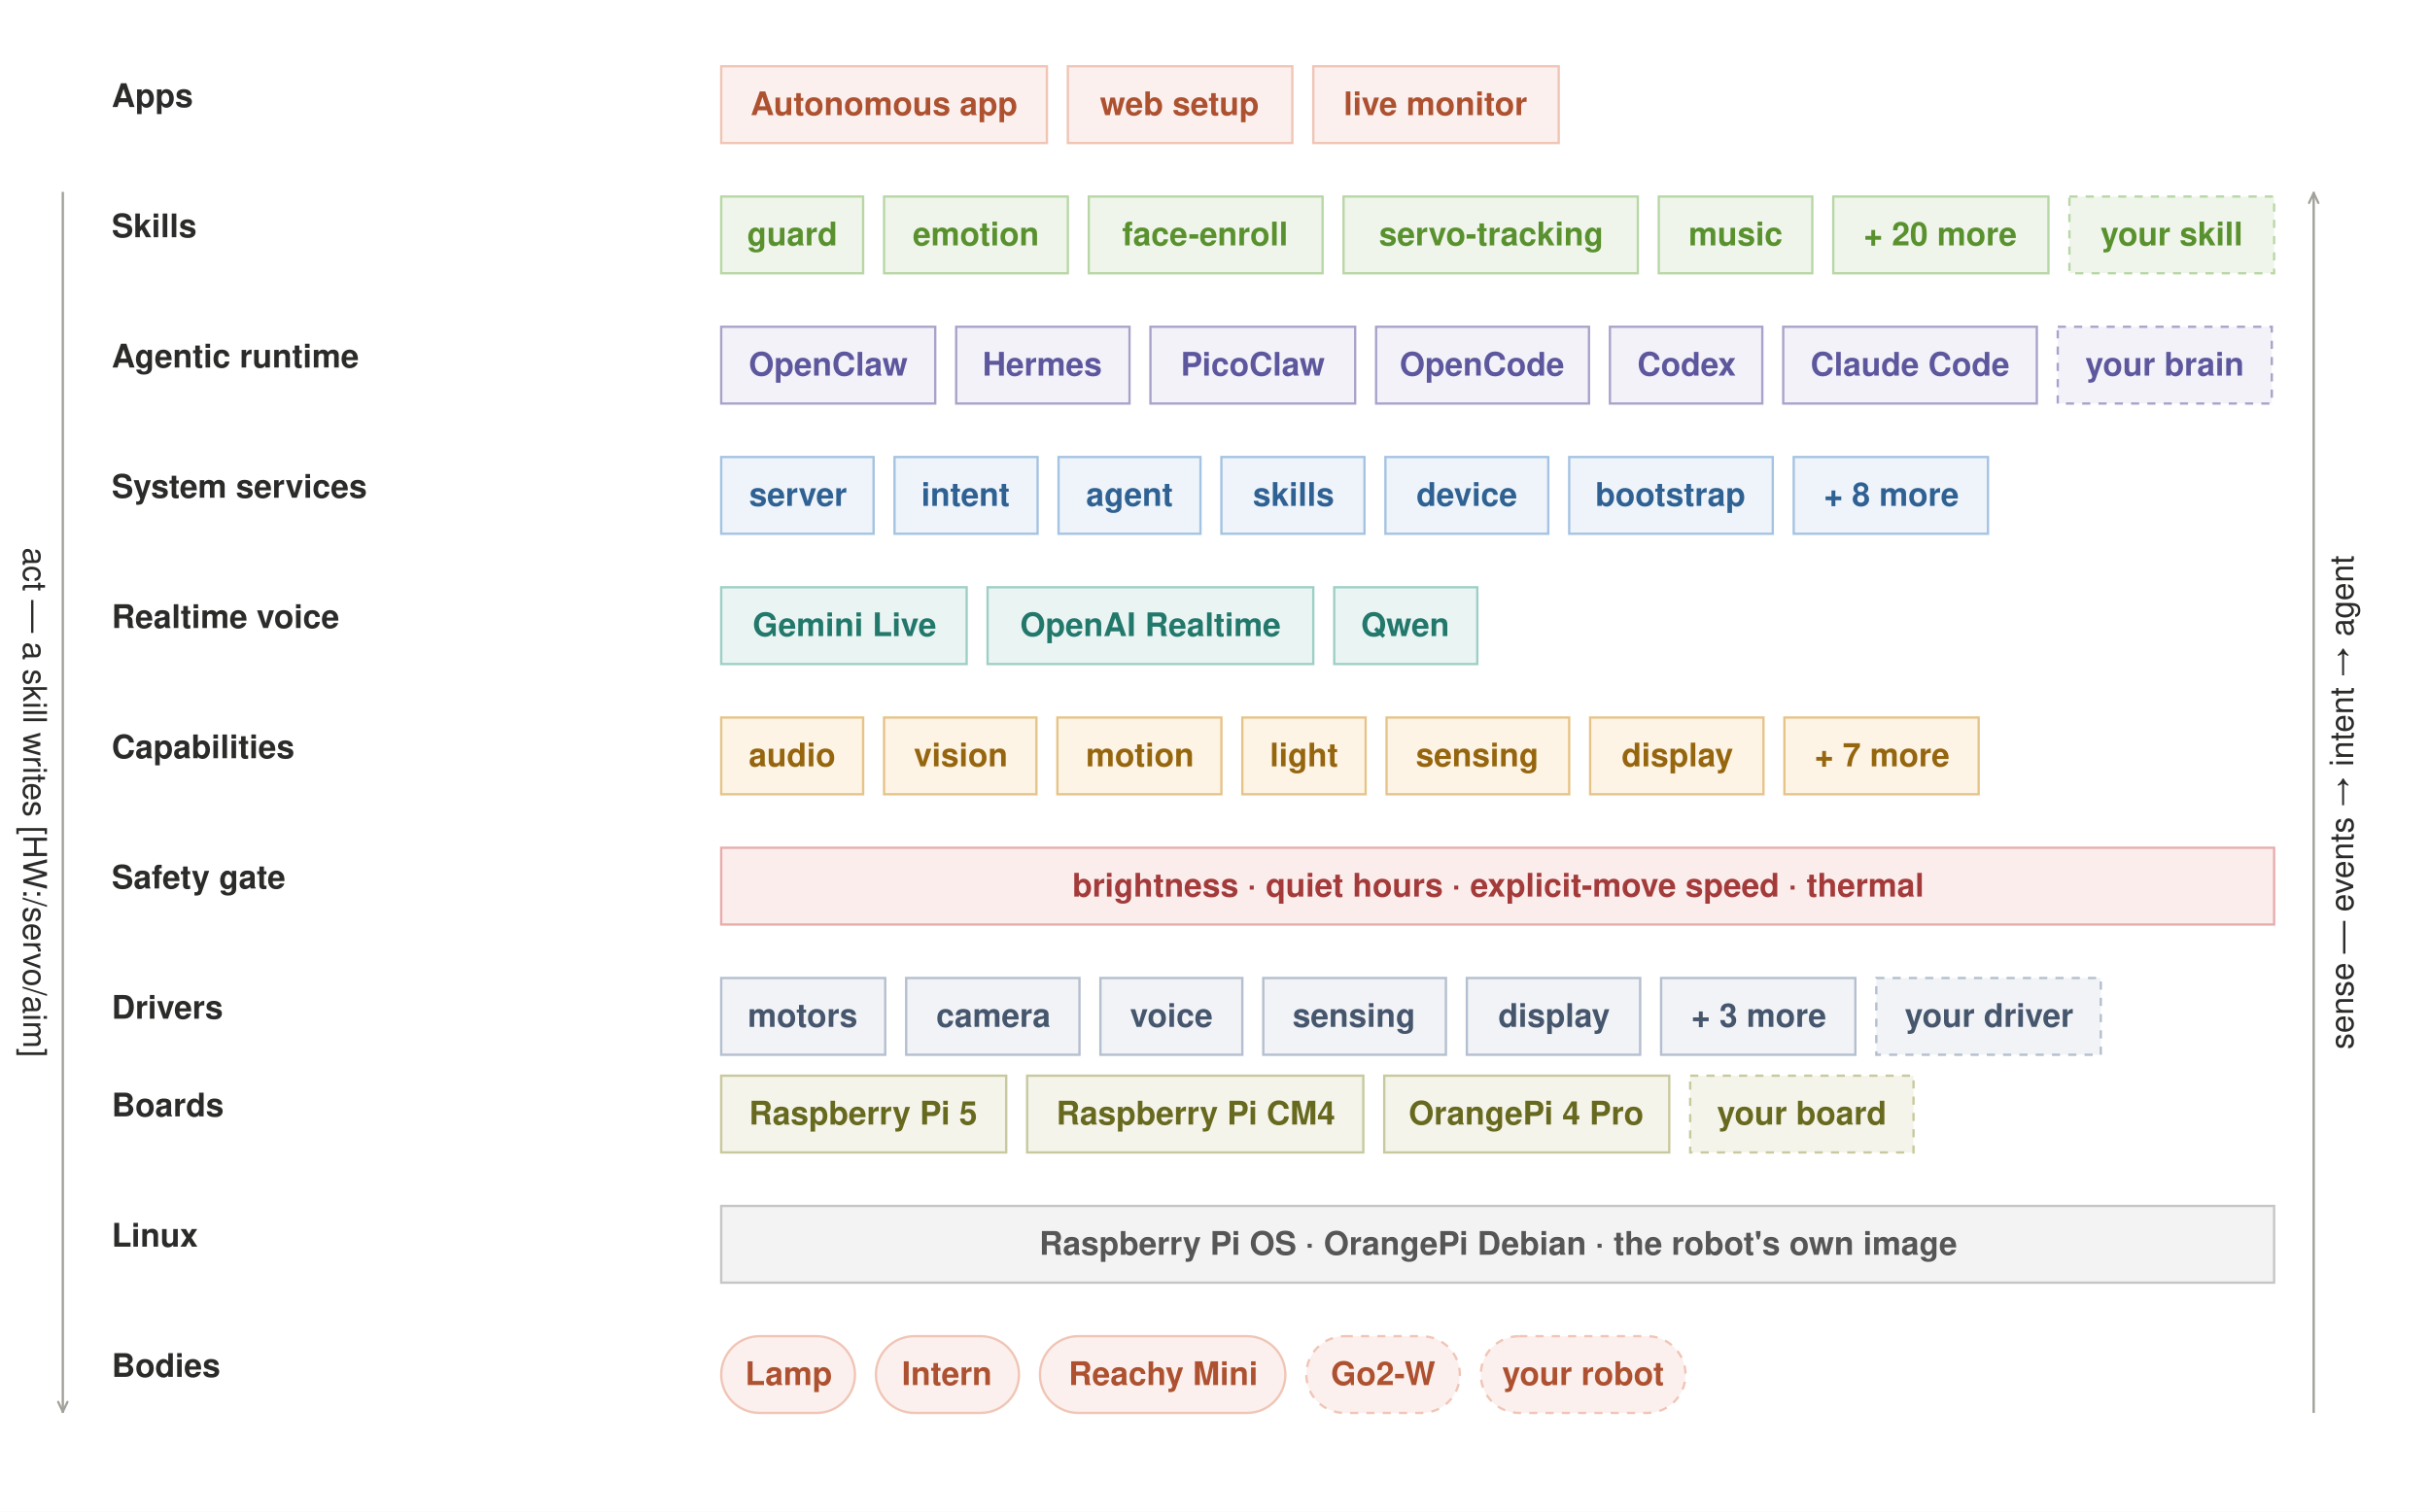
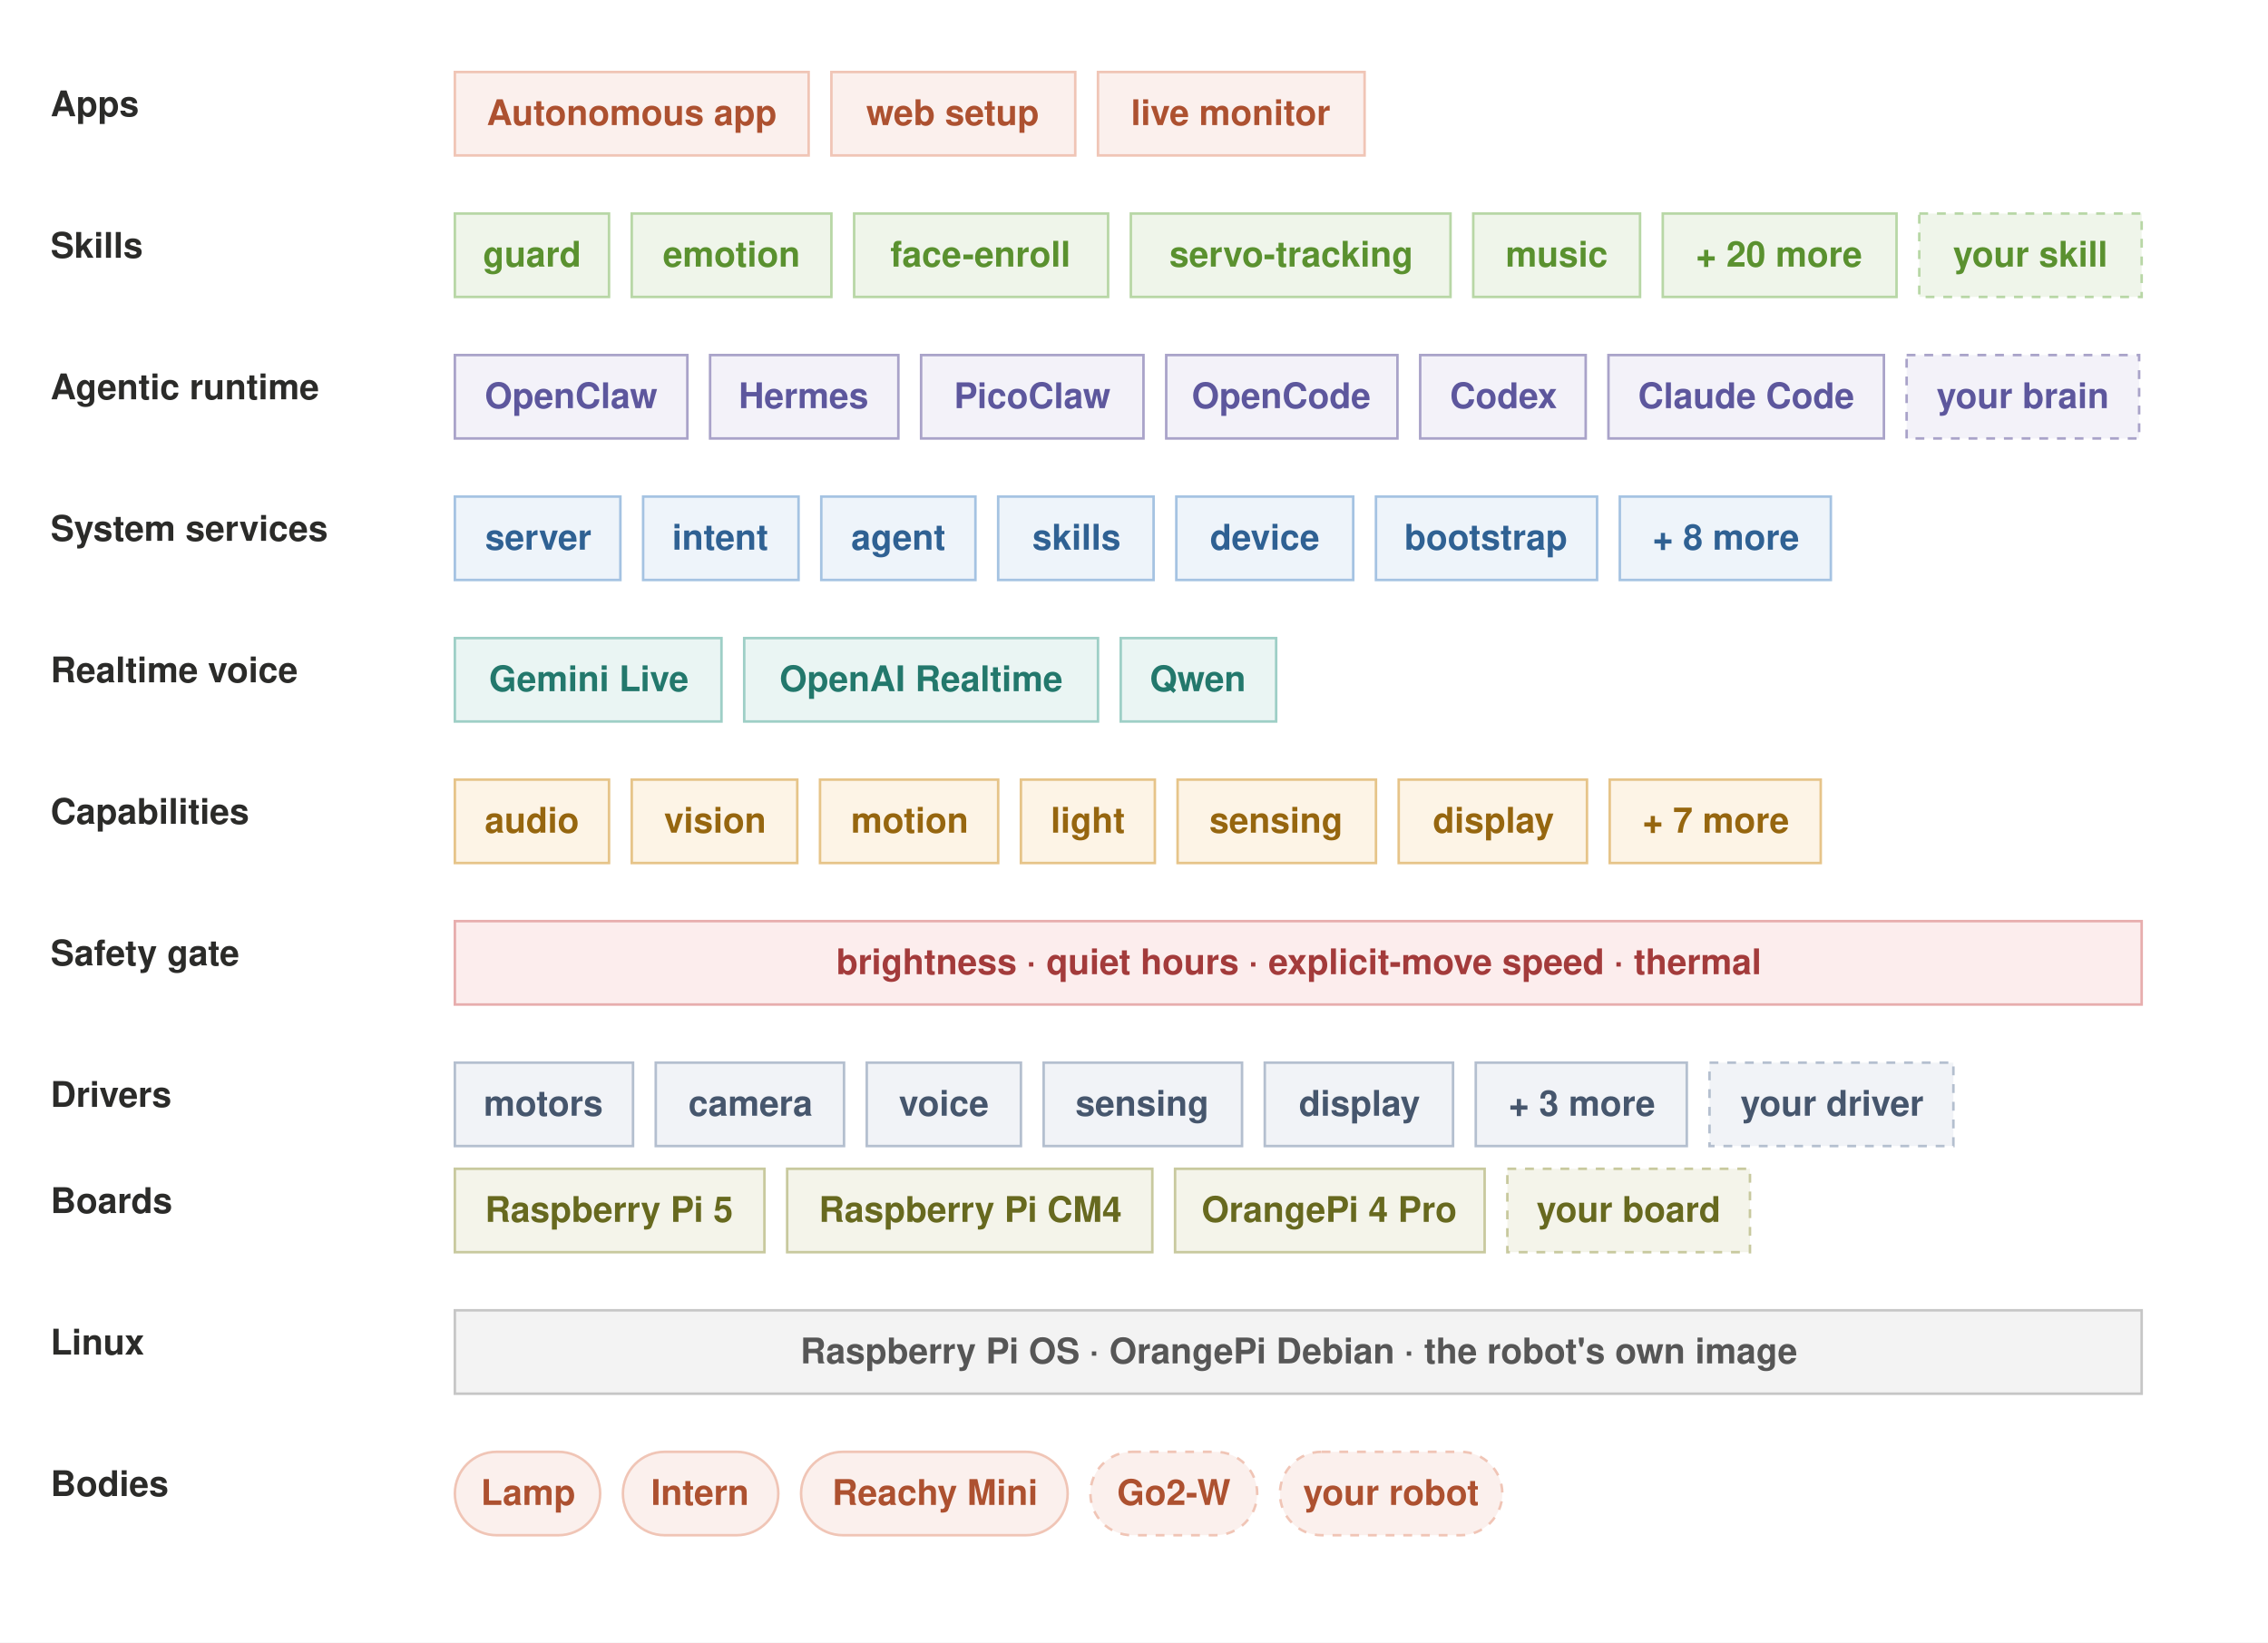
- <svg xmlns="http://www.w3.org/2000/svg" viewBox="0 0 2089 1300" font-family="Avenir Next, Nunito, Segoe UI, Helvetica, Arial, sans-serif">
+ <svg xmlns="http://www.w3.org/2000/svg" viewBox="0 0 1795 1300" font-family="Avenir Next, Nunito, Segoe UI, Helvetica, Arial, sans-serif">
  <defs>
    <marker id="ha" markerWidth="14" markerHeight="14" refX="11" refY="5" orient="auto" markerUnits="userSpaceOnUse">
      <path d="M1.5 1 L10 5 L1.5 9" fill="none" stroke="#a1a099" stroke-width="1.9" stroke-linecap="round" stroke-linejoin="round" />
    </marker>
    <marker id="Ha" markerWidth="19" markerHeight="19" refX="13" refY="6.5" orient="auto" markerUnits="userSpaceOnUse">
      <path d="M2 1.5 L12.5 6.5 L2 11.5" fill="none" stroke="#a1a099" stroke-width="3" stroke-linecap="round" stroke-linejoin="round" />
    </marker>
    <marker id="hg" markerWidth="14" markerHeight="14" refX="11" refY="5" orient="auto" markerUnits="userSpaceOnUse">
      <path d="M1.5 1 L10 5 L1.5 9" fill="none" stroke="#5a912f" stroke-width="1.9" stroke-linecap="round" stroke-linejoin="round" />
    </marker>
    <marker id="Hg" markerWidth="19" markerHeight="19" refX="13" refY="6.5" orient="auto" markerUnits="userSpaceOnUse">
      <path d="M2 1.5 L12.5 6.5 L2 11.5" fill="none" stroke="#5a912f" stroke-width="3" stroke-linecap="round" stroke-linejoin="round" />
    </marker>
    <marker id="hp" markerWidth="14" markerHeight="14" refX="11" refY="5" orient="auto" markerUnits="userSpaceOnUse">
      <path d="M1.5 1 L10 5 L1.5 9" fill="none" stroke="#5d579d" stroke-width="1.9" stroke-linecap="round" stroke-linejoin="round" />
    </marker>
    <marker id="Hp" markerWidth="19" markerHeight="19" refX="13" refY="6.5" orient="auto" markerUnits="userSpaceOnUse">
      <path d="M2 1.5 L12.5 6.5 L2 11.5" fill="none" stroke="#5d579d" stroke-width="3" stroke-linecap="round" stroke-linejoin="round" />
    </marker>
    <marker id="hc" markerWidth="14" markerHeight="14" refX="11" refY="5" orient="auto" markerUnits="userSpaceOnUse">
      <path d="M1.5 1 L10 5 L1.5 9" fill="none" stroke="#ad5130" stroke-width="1.9" stroke-linecap="round" stroke-linejoin="round" />
    </marker>
    <marker id="Hc" markerWidth="19" markerHeight="19" refX="13" refY="6.5" orient="auto" markerUnits="userSpaceOnUse">
      <path d="M2 1.5 L12.5 6.5 L2 11.5" fill="none" stroke="#ad5130" stroke-width="3" stroke-linecap="round" stroke-linejoin="round" />
    </marker>
    <marker id="hk" markerWidth="14" markerHeight="14" refX="11" refY="5" orient="auto" markerUnits="userSpaceOnUse">
      <path d="M1.5 1 L10 5 L1.5 9" fill="none" stroke="#2b2b29" stroke-width="1.9" stroke-linecap="round" stroke-linejoin="round" />
    </marker>
    <marker id="Hk" markerWidth="19" markerHeight="19" refX="13" refY="6.5" orient="auto" markerUnits="userSpaceOnUse">
      <path d="M2 1.5 L12.5 6.5 L2 11.5" fill="none" stroke="#2b2b29" stroke-width="3" stroke-linecap="round" stroke-linejoin="round" />
    </marker>
  </defs>
-   <rect width="2089" height="1300" fill="#fff" />
-   <text x="96" y="92" fill="#2b2b29" font-size="28" font-weight="600">Apps</text>
-   <rect x="620" y="57" width="280" height="66" fill="#fbf0ed" stroke="#f0c5b6" stroke-width="2" />
-   <text x="760" y="99" text-anchor="middle" fill="#ad5130" font-size="28" font-weight="600">Autonomous app</text>
-   <rect x="918" y="57" width="193" height="66" fill="#fbf0ed" stroke="#f0c5b6" stroke-width="2" />
-   <text x="1014" y="99" text-anchor="middle" fill="#ad5130" font-size="28" font-weight="600">web setup</text>
-   <rect x="1129" y="57" width="211" height="66" fill="#fbf0ed" stroke="#f0c5b6" stroke-width="2" />
-   <text x="1234" y="99" text-anchor="middle" fill="#ad5130" font-size="28" font-weight="600">live monitor</text>
-   <text x="96" y="204" fill="#2b2b29" font-size="28" font-weight="600">Skills</text>
-   <rect x="620" y="169" width="122" height="66" fill="#eff5ea" stroke="#b8d7a6" stroke-width="2" />
-   <text x="681" y="211" text-anchor="middle" fill="#5a912f" font-size="28" font-weight="600">guard</text>
-   <rect x="760" y="169" width="158" height="66" fill="#eff5ea" stroke="#b8d7a6" stroke-width="2" />
-   <text x="839" y="211" text-anchor="middle" fill="#5a912f" font-size="28" font-weight="600">emotion</text>
-   <rect x="936" y="169" width="201" height="66" fill="#eff5ea" stroke="#b8d7a6" stroke-width="2" />
-   <text x="1036" y="211" text-anchor="middle" fill="#5a912f" font-size="28" font-weight="600">face-enroll</text>
-   <rect x="1155" y="169" width="253" height="66" fill="#eff5ea" stroke="#b8d7a6" stroke-width="2" />
-   <text x="1282" y="211" text-anchor="middle" fill="#5a912f" font-size="28" font-weight="600">servo-tracking</text>
-   <rect x="1426" y="169" width="132" height="66" fill="#eff5ea" stroke="#b8d7a6" stroke-width="2" />
-   <text x="1492" y="211" text-anchor="middle" fill="#5a912f" font-size="28" font-weight="600">music</text>
-   <rect x="1576" y="169" width="185" height="66" fill="#eff5ea" stroke="#b8d7a6" stroke-width="2" />
-   <text x="1668" y="211" text-anchor="middle" fill="#5a912f" font-size="28" font-weight="600">+ 20 more</text>
-   <rect x="1779" y="169" width="176" height="66" fill="#eff5ea" stroke="#b8d7a6" stroke-width="2" stroke-dasharray="7 7" />
-   <text x="1867" y="211" text-anchor="middle" fill="#5a912f" font-size="28" font-weight="600">your skill</text>
-   <text x="96" y="316" fill="#2b2b29" font-size="28" font-weight="600">Agentic runtime</text>
-   <rect x="620" y="281" width="184" height="66" fill="#f3f2f9" stroke="#a9a3c9" stroke-width="2" />
-   <text x="712" y="323" text-anchor="middle" fill="#5d579d" font-size="28" font-weight="600">OpenClaw</text>
-   <rect x="822" y="281" width="149" height="66" fill="#f3f2f9" stroke="#a9a3c9" stroke-width="2" />
-   <text x="896" y="323" text-anchor="middle" fill="#5d579d" font-size="28" font-weight="600">Hermes</text>
-   <rect x="989" y="281" width="176" height="66" fill="#f3f2f9" stroke="#a9a3c9" stroke-width="2" />
-   <text x="1077" y="323" text-anchor="middle" fill="#5d579d" font-size="28" font-weight="600">PicoClaw</text>
-   <rect x="1183" y="281" width="183" height="66" fill="#f3f2f9" stroke="#a9a3c9" stroke-width="2" />
-   <text x="1274" y="323" text-anchor="middle" fill="#5d579d" font-size="28" font-weight="600">OpenCode</text>
-   <rect x="1384" y="281" width="131" height="66" fill="#f3f2f9" stroke="#a9a3c9" stroke-width="2" />
-   <text x="1450" y="323" text-anchor="middle" fill="#5d579d" font-size="28" font-weight="600">Codex</text>
-   <rect x="1533" y="281" width="218" height="66" fill="#f3f2f9" stroke="#a9a3c9" stroke-width="2" />
-   <text x="1642" y="323" text-anchor="middle" fill="#5d579d" font-size="28" font-weight="600">Claude Code</text>
-   <rect x="1769" y="281" width="184" height="66" fill="#f3f2f9" stroke="#a9a3c9" stroke-width="2" stroke-dasharray="7 7" />
-   <text x="1861" y="323" text-anchor="middle" fill="#5d579d" font-size="28" font-weight="600">your brain</text>
-   <text x="96" y="428" fill="#2b2b29" font-size="28" font-weight="600">System services</text>
-   <rect x="620" y="393" width="131" height="66" fill="#eef4fa" stroke="#a5c3e2" stroke-width="2" />
-   <text x="686" y="435" text-anchor="middle" fill="#2f6193" font-size="28" font-weight="600">server</text>
-   <rect x="769" y="393" width="123" height="66" fill="#eef4fa" stroke="#a5c3e2" stroke-width="2" />
-   <text x="830" y="435" text-anchor="middle" fill="#2f6193" font-size="28" font-weight="600">intent</text>
-   <rect x="910" y="393" width="122" height="66" fill="#eef4fa" stroke="#a5c3e2" stroke-width="2" />
-   <text x="971" y="435" text-anchor="middle" fill="#2f6193" font-size="28" font-weight="600">agent</text>
-   <rect x="1050" y="393" width="123" height="66" fill="#eef4fa" stroke="#a5c3e2" stroke-width="2" />
-   <text x="1112" y="435" text-anchor="middle" fill="#2f6193" font-size="28" font-weight="600">skills</text>
-   <rect x="1191" y="393" width="140" height="66" fill="#eef4fa" stroke="#a5c3e2" stroke-width="2" />
-   <text x="1261" y="435" text-anchor="middle" fill="#2f6193" font-size="28" font-weight="600">device</text>
-   <rect x="1349" y="393" width="175" height="66" fill="#eef4fa" stroke="#a5c3e2" stroke-width="2" />
-   <text x="1436" y="435" text-anchor="middle" fill="#2f6193" font-size="28" font-weight="600">bootstrap</text>
-   <rect x="1542" y="393" width="167" height="66" fill="#eef4fa" stroke="#a5c3e2" stroke-width="2" />
-   <text x="1626" y="435" text-anchor="middle" fill="#2f6193" font-size="28" font-weight="600">+ 8 more</text>
-   <text x="96" y="540" fill="#2b2b29" font-size="28" font-weight="600">Realtime voice</text>
-   <rect x="620" y="505" width="211" height="66" fill="#eaf5f3" stroke="#9ecfc6" stroke-width="2" />
-   <text x="726" y="547" text-anchor="middle" fill="#23786c" font-size="28" font-weight="600">Gemini Live</text>
-   <rect x="849" y="505" width="280" height="66" fill="#eaf5f3" stroke="#9ecfc6" stroke-width="2" />
-   <text x="989" y="547" text-anchor="middle" fill="#23786c" font-size="28" font-weight="600">OpenAI Realtime</text>
-   <rect x="1147" y="505" width="123" height="66" fill="#eaf5f3" stroke="#9ecfc6" stroke-width="2" />
-   <text x="1208" y="547" text-anchor="middle" fill="#23786c" font-size="28" font-weight="600">Qwen</text>
-   <text x="96" y="652" fill="#2b2b29" font-size="28" font-weight="600">Capabilities</text>
-   <rect x="620" y="617" width="122" height="66" fill="#fdf4e6" stroke="#e6c489" stroke-width="2" />
-   <text x="681" y="659" text-anchor="middle" fill="#96660f" font-size="28" font-weight="600">audio</text>
-   <rect x="760" y="617" width="131" height="66" fill="#fdf4e6" stroke="#e6c489" stroke-width="2" />
-   <text x="826" y="659" text-anchor="middle" fill="#96660f" font-size="28" font-weight="600">vision</text>
-   <rect x="909" y="617" width="141" height="66" fill="#fdf4e6" stroke="#e6c489" stroke-width="2" />
-   <text x="980" y="659" text-anchor="middle" fill="#96660f" font-size="28" font-weight="600">motion</text>
-   <rect x="1068" y="617" width="106" height="66" fill="#fdf4e6" stroke="#e6c489" stroke-width="2" />
-   <text x="1121" y="659" text-anchor="middle" fill="#96660f" font-size="28" font-weight="600">light</text>
-   <rect x="1192" y="617" width="157" height="66" fill="#fdf4e6" stroke="#e6c489" stroke-width="2" />
-   <text x="1270" y="659" text-anchor="middle" fill="#96660f" font-size="28" font-weight="600">sensing</text>
-   <rect x="1367" y="617" width="149" height="66" fill="#fdf4e6" stroke="#e6c489" stroke-width="2" />
-   <text x="1442" y="659" text-anchor="middle" fill="#96660f" font-size="28" font-weight="600">display</text>
-   <rect x="1534" y="617" width="167" height="66" fill="#fdf4e6" stroke="#e6c489" stroke-width="2" />
-   <text x="1618" y="659" text-anchor="middle" fill="#96660f" font-size="28" font-weight="600">+ 7 more</text>
-   <text x="96" y="764" fill="#2b2b29" font-size="28" font-weight="600">Safety gate</text>
-   <text x="96" y="876" fill="#2b2b29" font-size="28" font-weight="600">Drivers</text>
-   <rect x="620" y="841" width="141" height="66" fill="#f1f3f7" stroke="#b4bfcf" stroke-width="2" />
-   <text x="690" y="883" text-anchor="middle" fill="#46566d" font-size="28" font-weight="600">motors</text>
-   <rect x="779" y="841" width="149" height="66" fill="#f1f3f7" stroke="#b4bfcf" stroke-width="2" />
-   <text x="854" y="883" text-anchor="middle" fill="#46566d" font-size="28" font-weight="600">camera</text>
-   <rect x="946" y="841" width="122" height="66" fill="#f1f3f7" stroke="#b4bfcf" stroke-width="2" />
-   <text x="1007" y="883" text-anchor="middle" fill="#46566d" font-size="28" font-weight="600">voice</text>
-   <rect x="1086" y="841" width="157" height="66" fill="#f1f3f7" stroke="#b4bfcf" stroke-width="2" />
-   <text x="1164" y="883" text-anchor="middle" fill="#46566d" font-size="28" font-weight="600">sensing</text>
-   <rect x="1261" y="841" width="149" height="66" fill="#f1f3f7" stroke="#b4bfcf" stroke-width="2" />
-   <text x="1336" y="883" text-anchor="middle" fill="#46566d" font-size="28" font-weight="600">display</text>
-   <rect x="1428" y="841" width="167" height="66" fill="#f1f3f7" stroke="#b4bfcf" stroke-width="2" />
-   <text x="1512" y="883" text-anchor="middle" fill="#46566d" font-size="28" font-weight="600">+ 3 more</text>
-   <rect x="1613" y="841" width="193" height="66" fill="#f1f3f7" stroke="#b4bfcf" stroke-width="2" stroke-dasharray="7 7" />
-   <text x="1710" y="883" text-anchor="middle" fill="#46566d" font-size="28" font-weight="600">your driver</text>
-   <text x="96" y="960" fill="#2b2b29" font-size="28" font-weight="600">Boards</text>
-   <rect x="620" y="925" width="245" height="66" fill="#f4f4ea" stroke="#c8c99e" stroke-width="2" />
-   <text x="742" y="967" text-anchor="middle" fill="#67691f" font-size="28" font-weight="600">Raspberry Pi 5</text>
-   <rect x="883" y="925" width="289" height="66" fill="#f4f4ea" stroke="#c8c99e" stroke-width="2" />
-   <text x="1028" y="967" text-anchor="middle" fill="#67691f" font-size="28" font-weight="600">Raspberry Pi CM4</text>
-   <rect x="1190" y="925" width="245" height="66" fill="#f4f4ea" stroke="#c8c99e" stroke-width="2" />
-   <text x="1312" y="967" text-anchor="middle" fill="#67691f" font-size="28" font-weight="600">OrangePi 4 Pro</text>
-   <rect x="1453" y="925" width="192" height="66" fill="#f4f4ea" stroke="#c8c99e" stroke-width="2" stroke-dasharray="7 7" />
-   <text x="1549" y="967" text-anchor="middle" fill="#67691f" font-size="28" font-weight="600">your board</text>
-   <text x="96" y="1072" fill="#2b2b29" font-size="28" font-weight="600">Linux</text>
-   <text x="96" y="1184" fill="#2b2b29" font-size="28" font-weight="600">Bodies</text>
-   <rect x="620" y="1149" width="115" height="66" rx="33" fill="#fbf0ed" stroke="#f0c5b6" stroke-width="2" />
-   <text x="678" y="1191" text-anchor="middle" fill="#ad5130" font-size="28" font-weight="600">Lamp</text>
-   <rect x="753" y="1149" width="123" height="66" rx="33" fill="#fbf0ed" stroke="#f0c5b6" stroke-width="2" />
-   <text x="814" y="1191" text-anchor="middle" fill="#ad5130" font-size="28" font-weight="600">Intern</text>
-   <rect x="894" y="1149" width="211" height="66" rx="33" fill="#fbf0ed" stroke="#f0c5b6" stroke-width="2" />
-   <text x="1000" y="1191" text-anchor="middle" fill="#ad5130" font-size="28" font-weight="600">Reachy Mini</text>
-   <rect x="1123" y="1149" width="132" height="66" rx="33" fill="#fbf0ed" stroke="#f0c5b6" stroke-width="2" stroke-dasharray="7 7" />
-   <text x="1189" y="1191" text-anchor="middle" fill="#ad5130" font-size="28" font-weight="600">Go2-W</text>
-   <rect x="1273" y="1149" width="176" height="66" rx="33" fill="#fbf0ed" stroke="#f0c5b6" stroke-width="2" stroke-dasharray="7 7" />
-   <text x="1361" y="1191" text-anchor="middle" fill="#ad5130" font-size="28" font-weight="600">your robot</text>
-   <rect x="620" y="729" width="1335" height="66" fill="#fceded" stroke="#e7adad" stroke-width="2" />
-   <text x="1288" y="771" text-anchor="middle" fill="#a33b3b" font-size="28" font-weight="600">brightness · quiet hours · explicit-move speed · thermal</text>
-   <rect x="620" y="1037" width="1335" height="66" fill="#f3f3f3" stroke="#c6c6c6" stroke-width="2" />
-   <text x="1288" y="1079" text-anchor="middle" fill="#565656" font-size="28" font-weight="600">Raspberry Pi OS · OrangePi Debian · the robot's own image</text>
-   <path d="M54 165 L54 1215" fill="none" stroke="#a1a099" stroke-width="2" marker-end="url(#ha)" />
-   <text x="20" y="690" fill="#2b2b29" font-size="28" text-anchor="middle" transform="rotate(90 20 690)">act — a skill writes [HW:/servo/aim]</text>
-   <path d="M1989 1215 L1989 165" fill="none" stroke="#a1a099" stroke-width="2" marker-end="url(#ha)" />
-   <text x="2023" y="690" fill="#2b2b29" font-size="28" text-anchor="middle" transform="rotate(-90 2023 690)">sense — events → intent → agent</text>
+   <rect width="1795" height="1300" fill="#fff" />
+   <text x="40" y="92" fill="#2b2b29" font-size="28" font-weight="600">Apps</text>
+   <rect x="360" y="57" width="280" height="66" fill="#fbf0ed" stroke="#f0c5b6" stroke-width="2" />
+   <text x="500" y="99" text-anchor="middle" fill="#ad5130" font-size="28" font-weight="600">Autonomous app</text>
+   <rect x="658" y="57" width="193" height="66" fill="#fbf0ed" stroke="#f0c5b6" stroke-width="2" />
+   <text x="754" y="99" text-anchor="middle" fill="#ad5130" font-size="28" font-weight="600">web setup</text>
+   <rect x="869" y="57" width="211" height="66" fill="#fbf0ed" stroke="#f0c5b6" stroke-width="2" />
+   <text x="974" y="99" text-anchor="middle" fill="#ad5130" font-size="28" font-weight="600">live monitor</text>
+   <text x="40" y="204" fill="#2b2b29" font-size="28" font-weight="600">Skills</text>
+   <rect x="360" y="169" width="122" height="66" fill="#eff5ea" stroke="#b8d7a6" stroke-width="2" />
+   <text x="421" y="211" text-anchor="middle" fill="#5a912f" font-size="28" font-weight="600">guard</text>
+   <rect x="500" y="169" width="158" height="66" fill="#eff5ea" stroke="#b8d7a6" stroke-width="2" />
+   <text x="579" y="211" text-anchor="middle" fill="#5a912f" font-size="28" font-weight="600">emotion</text>
+   <rect x="676" y="169" width="201" height="66" fill="#eff5ea" stroke="#b8d7a6" stroke-width="2" />
+   <text x="776" y="211" text-anchor="middle" fill="#5a912f" font-size="28" font-weight="600">face-enroll</text>
+   <rect x="895" y="169" width="253" height="66" fill="#eff5ea" stroke="#b8d7a6" stroke-width="2" />
+   <text x="1022" y="211" text-anchor="middle" fill="#5a912f" font-size="28" font-weight="600">servo-tracking</text>
+   <rect x="1166" y="169" width="132" height="66" fill="#eff5ea" stroke="#b8d7a6" stroke-width="2" />
+   <text x="1232" y="211" text-anchor="middle" fill="#5a912f" font-size="28" font-weight="600">music</text>
+   <rect x="1316" y="169" width="185" height="66" fill="#eff5ea" stroke="#b8d7a6" stroke-width="2" />
+   <text x="1408" y="211" text-anchor="middle" fill="#5a912f" font-size="28" font-weight="600">+ 20 more</text>
+   <rect x="1519" y="169" width="176" height="66" fill="#eff5ea" stroke="#b8d7a6" stroke-width="2" stroke-dasharray="7 7" />
+   <text x="1607" y="211" text-anchor="middle" fill="#5a912f" font-size="28" font-weight="600">your skill</text>
+   <text x="40" y="316" fill="#2b2b29" font-size="28" font-weight="600">Agentic runtime</text>
+   <rect x="360" y="281" width="184" height="66" fill="#f3f2f9" stroke="#a9a3c9" stroke-width="2" />
+   <text x="452" y="323" text-anchor="middle" fill="#5d579d" font-size="28" font-weight="600">OpenClaw</text>
+   <rect x="562" y="281" width="149" height="66" fill="#f3f2f9" stroke="#a9a3c9" stroke-width="2" />
+   <text x="636" y="323" text-anchor="middle" fill="#5d579d" font-size="28" font-weight="600">Hermes</text>
+   <rect x="729" y="281" width="176" height="66" fill="#f3f2f9" stroke="#a9a3c9" stroke-width="2" />
+   <text x="817" y="323" text-anchor="middle" fill="#5d579d" font-size="28" font-weight="600">PicoClaw</text>
+   <rect x="923" y="281" width="183" height="66" fill="#f3f2f9" stroke="#a9a3c9" stroke-width="2" />
+   <text x="1014" y="323" text-anchor="middle" fill="#5d579d" font-size="28" font-weight="600">OpenCode</text>
+   <rect x="1124" y="281" width="131" height="66" fill="#f3f2f9" stroke="#a9a3c9" stroke-width="2" />
+   <text x="1190" y="323" text-anchor="middle" fill="#5d579d" font-size="28" font-weight="600">Codex</text>
+   <rect x="1273" y="281" width="218" height="66" fill="#f3f2f9" stroke="#a9a3c9" stroke-width="2" />
+   <text x="1382" y="323" text-anchor="middle" fill="#5d579d" font-size="28" font-weight="600">Claude Code</text>
+   <rect x="1509" y="281" width="184" height="66" fill="#f3f2f9" stroke="#a9a3c9" stroke-width="2" stroke-dasharray="7 7" />
+   <text x="1601" y="323" text-anchor="middle" fill="#5d579d" font-size="28" font-weight="600">your brain</text>
+   <text x="40" y="428" fill="#2b2b29" font-size="28" font-weight="600">System services</text>
+   <rect x="360" y="393" width="131" height="66" fill="#eef4fa" stroke="#a5c3e2" stroke-width="2" />
+   <text x="426" y="435" text-anchor="middle" fill="#2f6193" font-size="28" font-weight="600">server</text>
+   <rect x="509" y="393" width="123" height="66" fill="#eef4fa" stroke="#a5c3e2" stroke-width="2" />
+   <text x="570" y="435" text-anchor="middle" fill="#2f6193" font-size="28" font-weight="600">intent</text>
+   <rect x="650" y="393" width="122" height="66" fill="#eef4fa" stroke="#a5c3e2" stroke-width="2" />
+   <text x="711" y="435" text-anchor="middle" fill="#2f6193" font-size="28" font-weight="600">agent</text>
+   <rect x="790" y="393" width="123" height="66" fill="#eef4fa" stroke="#a5c3e2" stroke-width="2" />
+   <text x="852" y="435" text-anchor="middle" fill="#2f6193" font-size="28" font-weight="600">skills</text>
+   <rect x="931" y="393" width="140" height="66" fill="#eef4fa" stroke="#a5c3e2" stroke-width="2" />
+   <text x="1001" y="435" text-anchor="middle" fill="#2f6193" font-size="28" font-weight="600">device</text>
+   <rect x="1089" y="393" width="175" height="66" fill="#eef4fa" stroke="#a5c3e2" stroke-width="2" />
+   <text x="1176" y="435" text-anchor="middle" fill="#2f6193" font-size="28" font-weight="600">bootstrap</text>
+   <rect x="1282" y="393" width="167" height="66" fill="#eef4fa" stroke="#a5c3e2" stroke-width="2" />
+   <text x="1366" y="435" text-anchor="middle" fill="#2f6193" font-size="28" font-weight="600">+ 8 more</text>
+   <text x="40" y="540" fill="#2b2b29" font-size="28" font-weight="600">Realtime voice</text>
+   <rect x="360" y="505" width="211" height="66" fill="#eaf5f3" stroke="#9ecfc6" stroke-width="2" />
+   <text x="466" y="547" text-anchor="middle" fill="#23786c" font-size="28" font-weight="600">Gemini Live</text>
+   <rect x="589" y="505" width="280" height="66" fill="#eaf5f3" stroke="#9ecfc6" stroke-width="2" />
+   <text x="729" y="547" text-anchor="middle" fill="#23786c" font-size="28" font-weight="600">OpenAI Realtime</text>
+   <rect x="887" y="505" width="123" height="66" fill="#eaf5f3" stroke="#9ecfc6" stroke-width="2" />
+   <text x="948" y="547" text-anchor="middle" fill="#23786c" font-size="28" font-weight="600">Qwen</text>
+   <text x="40" y="652" fill="#2b2b29" font-size="28" font-weight="600">Capabilities</text>
+   <rect x="360" y="617" width="122" height="66" fill="#fdf4e6" stroke="#e6c489" stroke-width="2" />
+   <text x="421" y="659" text-anchor="middle" fill="#96660f" font-size="28" font-weight="600">audio</text>
+   <rect x="500" y="617" width="131" height="66" fill="#fdf4e6" stroke="#e6c489" stroke-width="2" />
+   <text x="566" y="659" text-anchor="middle" fill="#96660f" font-size="28" font-weight="600">vision</text>
+   <rect x="649" y="617" width="141" height="66" fill="#fdf4e6" stroke="#e6c489" stroke-width="2" />
+   <text x="720" y="659" text-anchor="middle" fill="#96660f" font-size="28" font-weight="600">motion</text>
+   <rect x="808" y="617" width="106" height="66" fill="#fdf4e6" stroke="#e6c489" stroke-width="2" />
+   <text x="861" y="659" text-anchor="middle" fill="#96660f" font-size="28" font-weight="600">light</text>
+   <rect x="932" y="617" width="157" height="66" fill="#fdf4e6" stroke="#e6c489" stroke-width="2" />
+   <text x="1010" y="659" text-anchor="middle" fill="#96660f" font-size="28" font-weight="600">sensing</text>
+   <rect x="1107" y="617" width="149" height="66" fill="#fdf4e6" stroke="#e6c489" stroke-width="2" />
+   <text x="1182" y="659" text-anchor="middle" fill="#96660f" font-size="28" font-weight="600">display</text>
+   <rect x="1274" y="617" width="167" height="66" fill="#fdf4e6" stroke="#e6c489" stroke-width="2" />
+   <text x="1358" y="659" text-anchor="middle" fill="#96660f" font-size="28" font-weight="600">+ 7 more</text>
+   <text x="40" y="764" fill="#2b2b29" font-size="28" font-weight="600">Safety gate</text>
+   <text x="40" y="876" fill="#2b2b29" font-size="28" font-weight="600">Drivers</text>
+   <rect x="360" y="841" width="141" height="66" fill="#f1f3f7" stroke="#b4bfcf" stroke-width="2" />
+   <text x="430" y="883" text-anchor="middle" fill="#46566d" font-size="28" font-weight="600">motors</text>
+   <rect x="519" y="841" width="149" height="66" fill="#f1f3f7" stroke="#b4bfcf" stroke-width="2" />
+   <text x="594" y="883" text-anchor="middle" fill="#46566d" font-size="28" font-weight="600">camera</text>
+   <rect x="686" y="841" width="122" height="66" fill="#f1f3f7" stroke="#b4bfcf" stroke-width="2" />
+   <text x="747" y="883" text-anchor="middle" fill="#46566d" font-size="28" font-weight="600">voice</text>
+   <rect x="826" y="841" width="157" height="66" fill="#f1f3f7" stroke="#b4bfcf" stroke-width="2" />
+   <text x="904" y="883" text-anchor="middle" fill="#46566d" font-size="28" font-weight="600">sensing</text>
+   <rect x="1001" y="841" width="149" height="66" fill="#f1f3f7" stroke="#b4bfcf" stroke-width="2" />
+   <text x="1076" y="883" text-anchor="middle" fill="#46566d" font-size="28" font-weight="600">display</text>
+   <rect x="1168" y="841" width="167" height="66" fill="#f1f3f7" stroke="#b4bfcf" stroke-width="2" />
+   <text x="1252" y="883" text-anchor="middle" fill="#46566d" font-size="28" font-weight="600">+ 3 more</text>
+   <rect x="1353" y="841" width="193" height="66" fill="#f1f3f7" stroke="#b4bfcf" stroke-width="2" stroke-dasharray="7 7" />
+   <text x="1450" y="883" text-anchor="middle" fill="#46566d" font-size="28" font-weight="600">your driver</text>
+   <text x="40" y="960" fill="#2b2b29" font-size="28" font-weight="600">Boards</text>
+   <rect x="360" y="925" width="245" height="66" fill="#f4f4ea" stroke="#c8c99e" stroke-width="2" />
+   <text x="482" y="967" text-anchor="middle" fill="#67691f" font-size="28" font-weight="600">Raspberry Pi 5</text>
+   <rect x="623" y="925" width="289" height="66" fill="#f4f4ea" stroke="#c8c99e" stroke-width="2" />
+   <text x="768" y="967" text-anchor="middle" fill="#67691f" font-size="28" font-weight="600">Raspberry Pi CM4</text>
+   <rect x="930" y="925" width="245" height="66" fill="#f4f4ea" stroke="#c8c99e" stroke-width="2" />
+   <text x="1052" y="967" text-anchor="middle" fill="#67691f" font-size="28" font-weight="600">OrangePi 4 Pro</text>
+   <rect x="1193" y="925" width="192" height="66" fill="#f4f4ea" stroke="#c8c99e" stroke-width="2" stroke-dasharray="7 7" />
+   <text x="1289" y="967" text-anchor="middle" fill="#67691f" font-size="28" font-weight="600">your board</text>
+   <text x="40" y="1072" fill="#2b2b29" font-size="28" font-weight="600">Linux</text>
+   <text x="40" y="1184" fill="#2b2b29" font-size="28" font-weight="600">Bodies</text>
+   <rect x="360" y="1149" width="115" height="66" rx="33" fill="#fbf0ed" stroke="#f0c5b6" stroke-width="2" />
+   <text x="418" y="1191" text-anchor="middle" fill="#ad5130" font-size="28" font-weight="600">Lamp</text>
+   <rect x="493" y="1149" width="123" height="66" rx="33" fill="#fbf0ed" stroke="#f0c5b6" stroke-width="2" />
+   <text x="554" y="1191" text-anchor="middle" fill="#ad5130" font-size="28" font-weight="600">Intern</text>
+   <rect x="634" y="1149" width="211" height="66" rx="33" fill="#fbf0ed" stroke="#f0c5b6" stroke-width="2" />
+   <text x="740" y="1191" text-anchor="middle" fill="#ad5130" font-size="28" font-weight="600">Reachy Mini</text>
+   <rect x="863" y="1149" width="132" height="66" rx="33" fill="#fbf0ed" stroke="#f0c5b6" stroke-width="2" stroke-dasharray="7 7" />
+   <text x="929" y="1191" text-anchor="middle" fill="#ad5130" font-size="28" font-weight="600">Go2-W</text>
+   <rect x="1013" y="1149" width="176" height="66" rx="33" fill="#fbf0ed" stroke="#f0c5b6" stroke-width="2" stroke-dasharray="7 7" />
+   <text x="1101" y="1191" text-anchor="middle" fill="#ad5130" font-size="28" font-weight="600">your robot</text>
+   <rect x="360" y="729" width="1335" height="66" fill="#fceded" stroke="#e7adad" stroke-width="2" />
+   <text x="1028" y="771" text-anchor="middle" fill="#a33b3b" font-size="28" font-weight="600">brightness · quiet hours · explicit-move speed · thermal</text>
+   <rect x="360" y="1037" width="1335" height="66" fill="#f3f3f3" stroke="#c6c6c6" stroke-width="2" />
+   <text x="1028" y="1079" text-anchor="middle" fill="#565656" font-size="28" font-weight="600">Raspberry Pi OS · OrangePi Debian · the robot's own image</text>
</svg>
